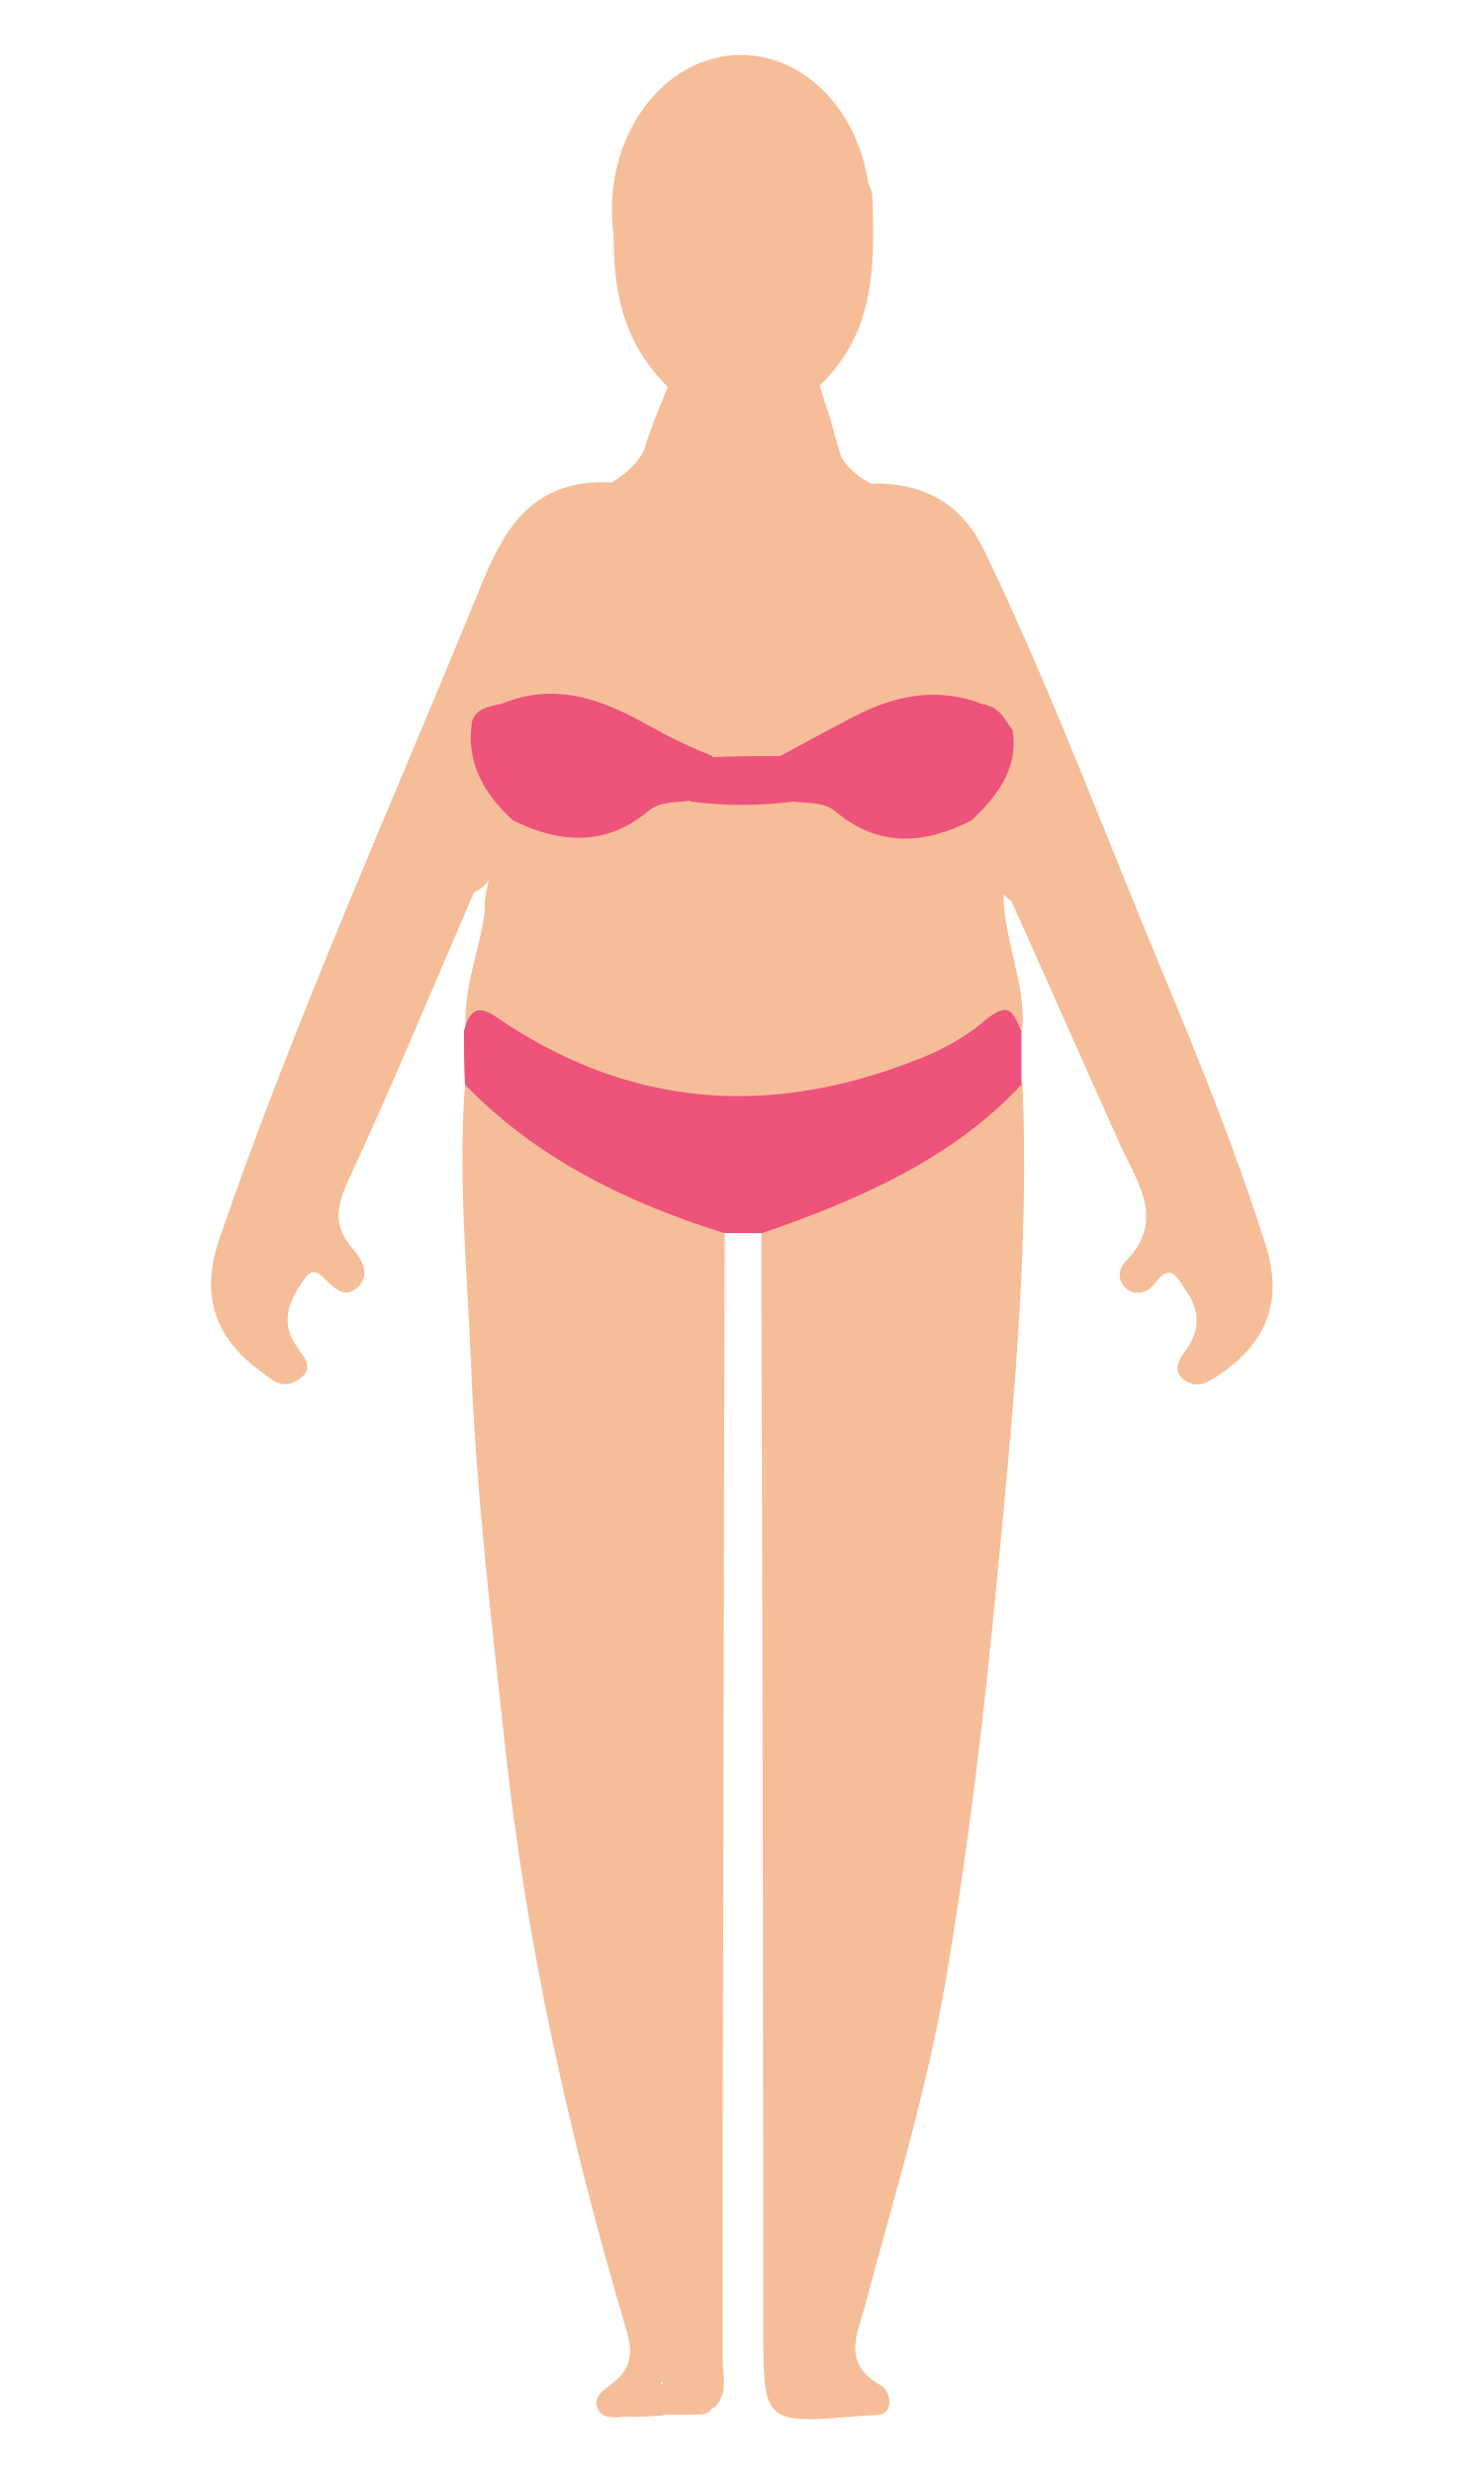
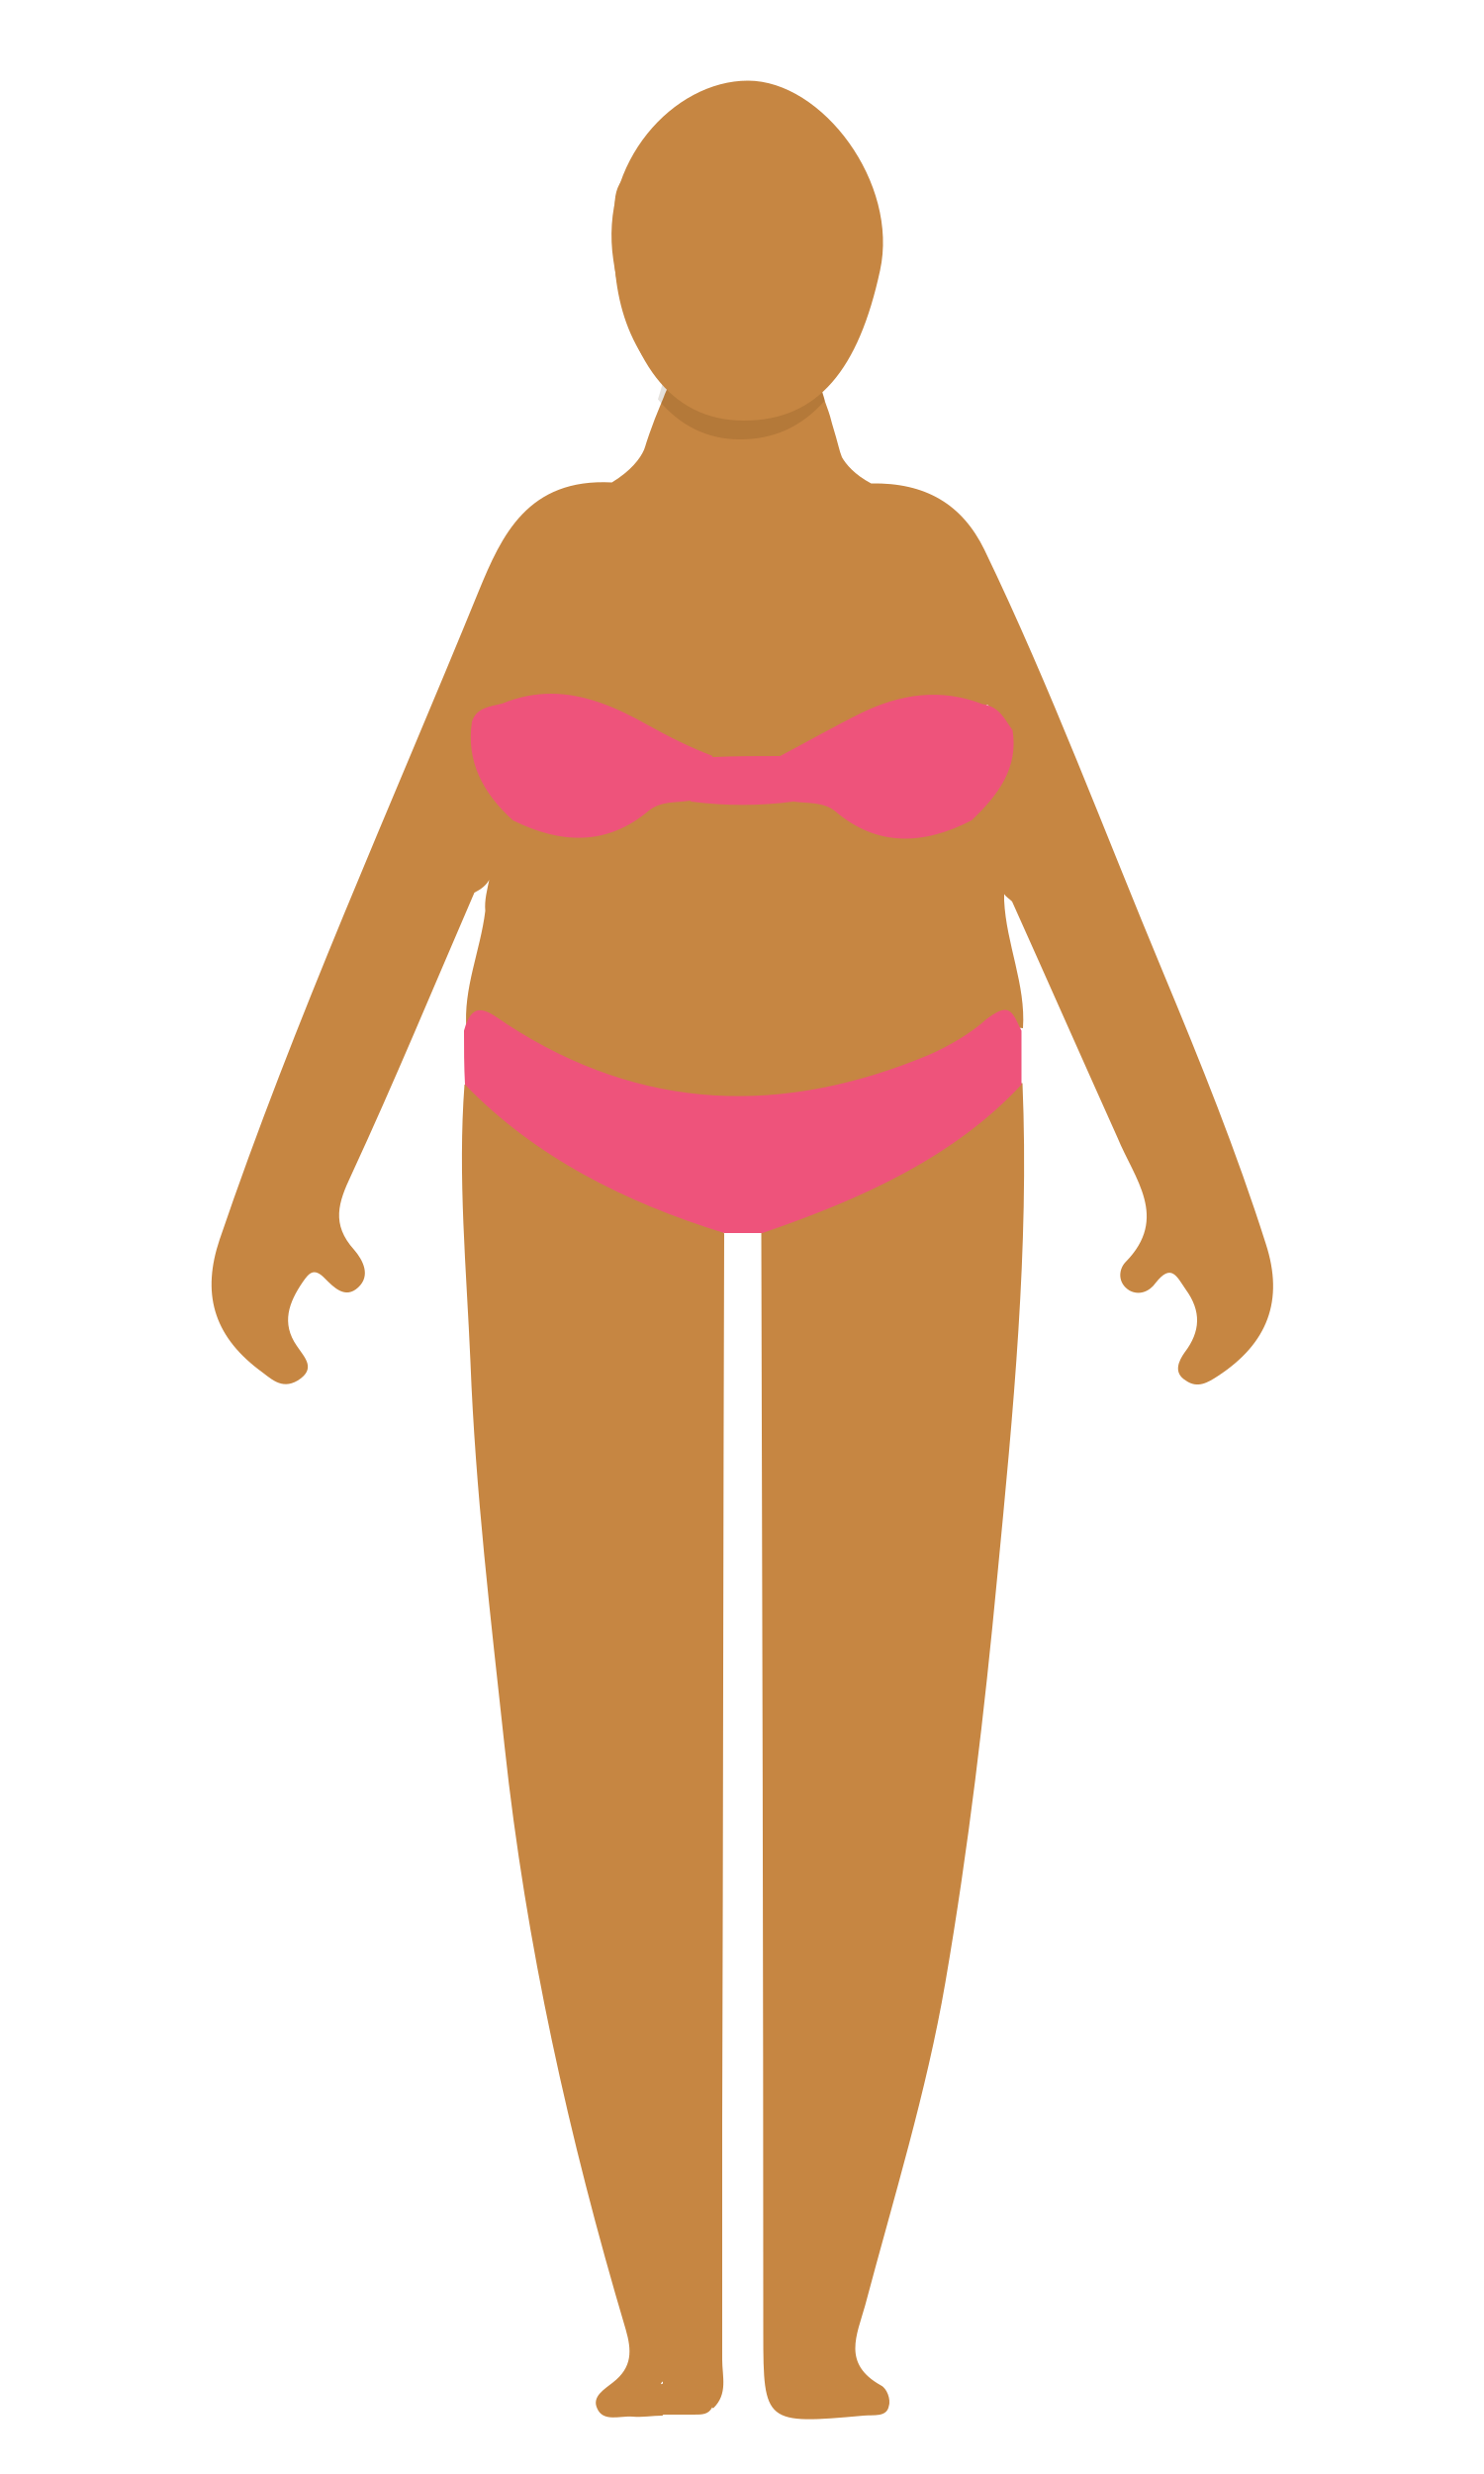
<svg xmlns="http://www.w3.org/2000/svg" version="1.1" id="Layer_1" x="0px" y="0px" viewBox="0 0 300 500" style="enable-background:new 0 0 300 500;" xml:space="preserve">
  <style type="text/css">
- 	.st0{fill:#F5BE99;}
+ 	.st0{fill:#C68642;}
	.st1{fill:#EE537B;}
+ 	.st2{opacity:0.14;fill:#422200;}
</style>
-   <path id="path3770" class="st0" d="M131.8,34.3c-3.4,0-7.1,0.9-7.5,6.3c-0.8,13.8-0.2,26.9,10.7,37.6c-0.2,0.7-0.6,1.3-0.8,2  c-0.2,0.4-0.6,1.5-1.8,4.4c-2,5.3-1.8,5.3-2.2,6.3c-0.8,1.8-2.6,4.2-6.5,6.6c-17-0.9-22.3,10.7-26.9,21.9  C79,163.1,59.5,206.2,44.3,250.5c-3.6,10.7-1.4,19.2,7.9,26.3c2.4,1.7,4.5,4.2,7.9,2.2c3.8-2.4,1.4-4.6-0.2-7  c-3.2-4.6-1.6-8.8,1.2-12.9c1.2-1.7,2.2-3.1,4.5-0.7c1.8,1.8,4.1,4.2,6.7,1.8c2.6-2.4,1-5.5-0.8-7.6c-4.7-5.2-3.2-9.6-0.6-15.1  c8.7-18.8,16.6-37.9,24.9-57.1c1.4-0.7,2.4-1.5,3-2.6c-0.4,2-1,4.1-0.8,6.3c-1,8.1-4.5,15.7-3.8,23.9c4.9-1.1,8.1,1.5,11.9,3.5  c30.4,16.4,60.6,15.8,90.5-0.9c3.2-1.8,6.3-3.3,10.1-2.8c0.6-8.8-3.4-17.1-3.8-25.8c0-0.4,0-0.9,0-1.3c0.4,0.6,1,0.9,1.6,1.5  c7.1,15.8,14.2,31.9,21.3,47.7c3.4,8.3,10.5,16.2,1.6,25.2c-1.4,1.5-1.6,4.2,0.8,5.7c2,1.1,4.1,0.2,5.3-1.5c3.2-4.1,4.3-1.3,6.1,1.3  c3.2,4.4,3,8.5-0.2,12.7c-1.2,1.7-2.4,4.1,0.2,5.7c2.4,1.7,4.5,0.4,6.5-0.9c10.1-6.6,13.4-15.3,9.7-26.7  c-5.9-18.6-13.2-36.7-20.7-54.7c-11.9-28.5-22.7-57.6-36.2-85.6c-4.5-9.2-11.9-13.6-22.9-13.4c-3.4-1.8-5.1-3.9-5.9-5.3  c-0.6-1.5-0.6-2.2-2-6.8c-0.6-2.4-0.8-2.6-1.4-4.4c-0.2-0.9-0.6-2-1-3.3c11.1-10.5,11.1-23.8,10.7-37.4c-0.2-6.1-5.1-6.4-8.7-6.3  c-11.5,0.4-22.9,0.6-34.4,0C132.8,34.3,132.2,34.3,131.8,34.3L131.8,34.3z M192.2,142.4c1.8,0,3.8,0.4,5.9,0.7  c0.6-0.2,1.2-0.4,1.6-0.7c0.6,0.6,1,0.9,1.6,1.5c0.2,0.9,0.6,2,0.6,3.1c1.4,6.8-2.8,11.6-6.1,16.9c-0.2,0.6-0.2,1.1,0,1.7  c-10.5,1.5-20.3,0.2-29.6-5.3c-1.8-1.1-4.5-0.9-6.9-0.9h-18c-12.6,1.7-23.7,9.9-37.3,6.1c0,0,0,0-0.2,0c0-0.2,0-0.2,0.2-0.4  c-2.6-6.3-7.5-12-6.3-19.2c0-0.6,0.2-1.1,0.2-1.8c0.8-0.6,1.6-0.9,2.4-1.5c0.4,0.2,1,0.6,1.8,0.7c10.9-1.8,20.7,1.1,29.6,6.4  c4.1,2.4,8.5,3.9,13,5c4.1,0.7,8.3,0.7,12.6-0.2C168.9,150,179.2,142.1,192.2,142.4L192.2,142.4z M205.1,218.9  c-3,0.2-5.3,2.4-7.1,4.2c-7.1,7.4-16.4,11.4-25.3,16c-6.3,3.3-14.2,3.9-18.8,9.8c0.2,74.2,0.4,148.4,0.4,222.7  c0,18.2,0.4,18.4,20.3,16.6c2-0.2,4.7,0.4,5.1-2c0.4-1.3-0.4-3.5-1.6-4.1c-7.9-4.4-4.9-10.1-3.2-16.2c5.7-21.5,12.4-43.1,16.2-65.2  c4.7-27.3,7.9-54.5,10.5-82c3.2-33.2,6.5-66.5,5.1-99.8C206.1,218.9,205.5,218.9,205.1,218.9L205.1,218.9z M95,219.2  c-0.4,0-0.6,0-1,0c-1.4,18.6,0.4,37.4,1.2,56c1,26,4.1,51.9,6.9,77.7c4.3,40,13,79.2,24.5,117.9c1.2,4.2,1.4,7.6-2.6,10.7  c-1.6,1.3-4.3,2.8-3.2,5.2c1.2,2.9,4.7,1.5,7.1,1.7c2,0.2,4.1-0.2,6.1-0.2l0.2-0.2l0,0h4.1h2c1.8,0,3,0,3.8-1.5c0,0,0,0.2,0.2,0.2  c3-2.9,1.8-6.4,1.8-9.8v-47.7c0.2-60,0.2-119.9,0.4-179.9c-1.2-2.6-3.6-3.5-6.1-4.4c-15.2-5.2-28.6-12.7-40.1-23.2  C98.8,220.3,97.2,219.2,95,219.2L95,219.2z M134,481.3v0.4C133.4,482.1,133.6,481.5,134,481.3z" />
+   <path id="path3770" class="st0" d="M131.8,34.3c-3.4,0-7.1,0.9-7.5,6.3c-0.8,13.8-0.2,26.9,10.7,37.6c-0.2,0.7-0.6,1.3-0.8,2  c-0.2,0.4-0.6,1.5-1.8,4.4c-2,5.3-1.8,5.3-2.2,6.3c-0.8,1.8-2.6,4.2-6.5,6.6c-17-0.9-22.3,10.7-26.9,21.9  c-17.8,43.6-37.3,86.7-52.4,131.1c-3.6,10.7-1.4,19.2,7.9,26.3c2.4,1.7,4.5,4.2,7.9,2.2c3.8-2.4,1.4-4.6-0.2-7  c-3.2-4.6-1.6-8.8,1.2-12.9c1.2-1.7,2.2-3.1,4.5-0.7c1.8,1.8,4.1,4.2,6.7,1.8c2.6-2.4,1-5.5-0.8-7.6c-4.7-5.2-3.2-9.6-0.6-15.1  c8.7-18.8,16.6-37.9,24.9-57.1c1.4-0.7,2.4-1.5,3-2.6c-0.4,2-1,4.1-0.8,6.3c-1,8.1-4.5,15.7-3.8,23.9c4.9-1.1,8.1,1.5,11.9,3.5  c30.4,16.4,60.6,15.8,90.5-0.9c3.2-1.8,6.3-3.3,10.1-2.8c0.6-8.8-3.4-17.1-3.8-25.8c0-0.4,0-0.9,0-1.3c0.4,0.6,1,0.9,1.6,1.5  c7.1,15.8,14.2,31.9,21.3,47.7c3.4,8.3,10.5,16.2,1.6,25.2c-1.4,1.5-1.6,4.2,0.8,5.7c2,1.1,4.1,0.2,5.3-1.5c3.2-4.1,4.3-1.3,6.1,1.3  c3.2,4.4,3,8.5-0.2,12.7c-1.2,1.7-2.4,4.1,0.2,5.7c2.4,1.7,4.5,0.4,6.5-0.9c10.1-6.6,13.4-15.3,9.7-26.7  c-5.9-18.6-13.2-36.7-20.7-54.7c-11.9-28.5-22.7-57.6-36.2-85.6c-4.5-9.2-11.9-13.6-22.9-13.4c-3.4-1.8-5.1-3.9-5.9-5.3  c-0.6-1.5-0.6-2.2-2-6.8c-0.6-2.4-0.8-2.6-1.4-4.4c-0.2-0.9-0.6-2-1-3.3c11.1-10.5,11.1-23.8,10.7-37.4c-0.2-6.1-5.1-6.4-8.7-6.3  c-11.5,0.4-22.9,0.6-34.4,0C132.8,34.3,132.2,34.3,131.8,34.3L131.8,34.3z M192.1,142.4c1.8,0,3.8,0.4,5.9,0.7  c0.6-0.2,1.2-0.4,1.6-0.7c0.6,0.6,1,0.9,1.6,1.5c0.2,0.9,0.6,2,0.6,3.1c1.4,6.8-2.8,11.6-6.1,16.9c-0.2,0.6-0.2,1.1,0,1.7  c-10.5,1.5-20.3,0.2-29.6-5.3c-1.8-1.1-4.5-0.9-6.9-0.9h-18c-12.6,1.7-23.7,9.9-37.3,6.1c0,0,0,0-0.2,0c0-0.2,0-0.2,0.2-0.4  c-2.6-6.3-7.5-12-6.3-19.2c0-0.6,0.2-1.1,0.2-1.8c0.8-0.6,1.6-0.9,2.4-1.5c0.4,0.2,1,0.6,1.8,0.7c10.9-1.8,20.7,1.1,29.6,6.4  c4.1,2.4,8.5,3.9,13,5c4.1,0.7,8.3,0.7,12.6-0.2C168.8,150,179.2,142.1,192.1,142.4L192.1,142.4z M205.1,218.9  c-3,0.2-5.3,2.4-7.1,4.2c-7.1,7.4-16.4,11.4-25.3,16c-6.3,3.3-14.2,3.9-18.8,9.8c0.2,74.2,0.4,148.4,0.4,222.7  c0,18.2,0.4,18.4,20.3,16.6c2-0.2,4.7,0.4,5.1-2c0.4-1.3-0.4-3.5-1.6-4.1c-7.9-4.4-4.9-10.1-3.2-16.2c5.7-21.5,12.4-43.1,16.2-65.2  c4.7-27.3,7.9-54.5,10.5-82c3.2-33.2,6.5-66.5,5.1-99.8C206.1,218.9,205.5,218.9,205.1,218.9L205.1,218.9z M94.9,219.2  c-0.4,0-0.6,0-1,0c-1.4,18.6,0.4,37.4,1.2,56c1,26,4.1,51.9,6.9,77.7c4.3,40,13,79.2,24.5,117.9c1.2,4.2,1.4,7.6-2.6,10.7  c-1.6,1.3-4.3,2.8-3.2,5.2c1.2,2.9,4.7,1.5,7.1,1.7c2,0.2,4.1-0.2,6.1-0.2l0.2-0.2l0,0h4.1h2c1.8,0,3,0,3.8-1.5c0,0,0,0.2,0.2,0.2  c3-2.9,1.8-6.4,1.8-9.8v-47.7c0.2-60,0.2-119.9,0.4-179.9c-1.2-2.6-3.6-3.5-6.1-4.4c-15.2-5.2-28.6-12.7-40.1-23.2  C98.8,220.3,97.1,219.2,94.9,219.2L94.9,219.2z M134,481.3v0.4C133.4,482.1,133.6,481.5,134,481.3z" />
  <path id="path3778" class="st1" d="M111.4,140.2c-3.2,0-6.5,0.6-9.9,2c-2.6,0.6-5.3,0.9-6.1,3.7c-1.2,7.9,2.2,14.4,8.3,19.9  c9.7,4.8,19,5.2,27.5-2c2.6-2,5.5-1.5,8.3-2l0.2,0.2c6.9,0.9,13.8,0.9,20.7,0c2.8,0.4,6.1,0,8.5,2c8.5,7.2,17.8,6.8,27.5,1.8  c5.5-5.2,9.5-10.7,8.3-18.2c-1.6-2.2-2.6-4.8-6.1-5.3c-8.5-3.3-16.6-2-24.3,1.7c-5.7,2.8-11.1,5.9-16.6,8.8c-4.5,0-8.9,0-13.4,0.2  c-0.2,0-0.2,0-0.4,0l0.2-0.2c-4.5-1.7-8.9-3.9-13.2-6.3C124.7,143,118.2,140.2,111.4,140.2L111.4,140.2z M203.1,204.1  c-0.8,0-2,0.6-3.6,1.8c-3.2,2.9-7.3,5.3-11.5,7.2c-29.8,12.5-58.3,11.6-85.5-6.1c-3.6-2.4-6.9-5.5-8.7,1.3c0,3.5,0,7.2,0.2,10.9  c14.2,14.7,32.4,23.8,52.4,30h7.7c19.8-6.8,38.5-15.1,52.4-30v-10.9C205.5,206.5,204.9,204.1,203.1,204.1z" />
-   <ellipse class="st0" cx="149.8" cy="42.4" rx="26.1" ry="31.3" />
+   <path class="st2" d="M133,80.7c4.4,5.3,9.9,8.1,16.6,8.1c6.9,0,12.5-2.6,17.1-7.8c-0.1-0.5-0.3-1-0.4-1.4c-0.1-0.6-0.2-1.4-0.3-2.1  L134,77.3C133.7,78.5,133.3,79.7,133,80.7z" />
+   <path class="st0" d="M177.9,54.7C173.6,74.5,165.5,85,150.4,85S127,72.7,124,52.6c-3-19.8,12.2-36.3,27.2-36.3S181.8,37,177.9,54.7z  " />
</svg>
